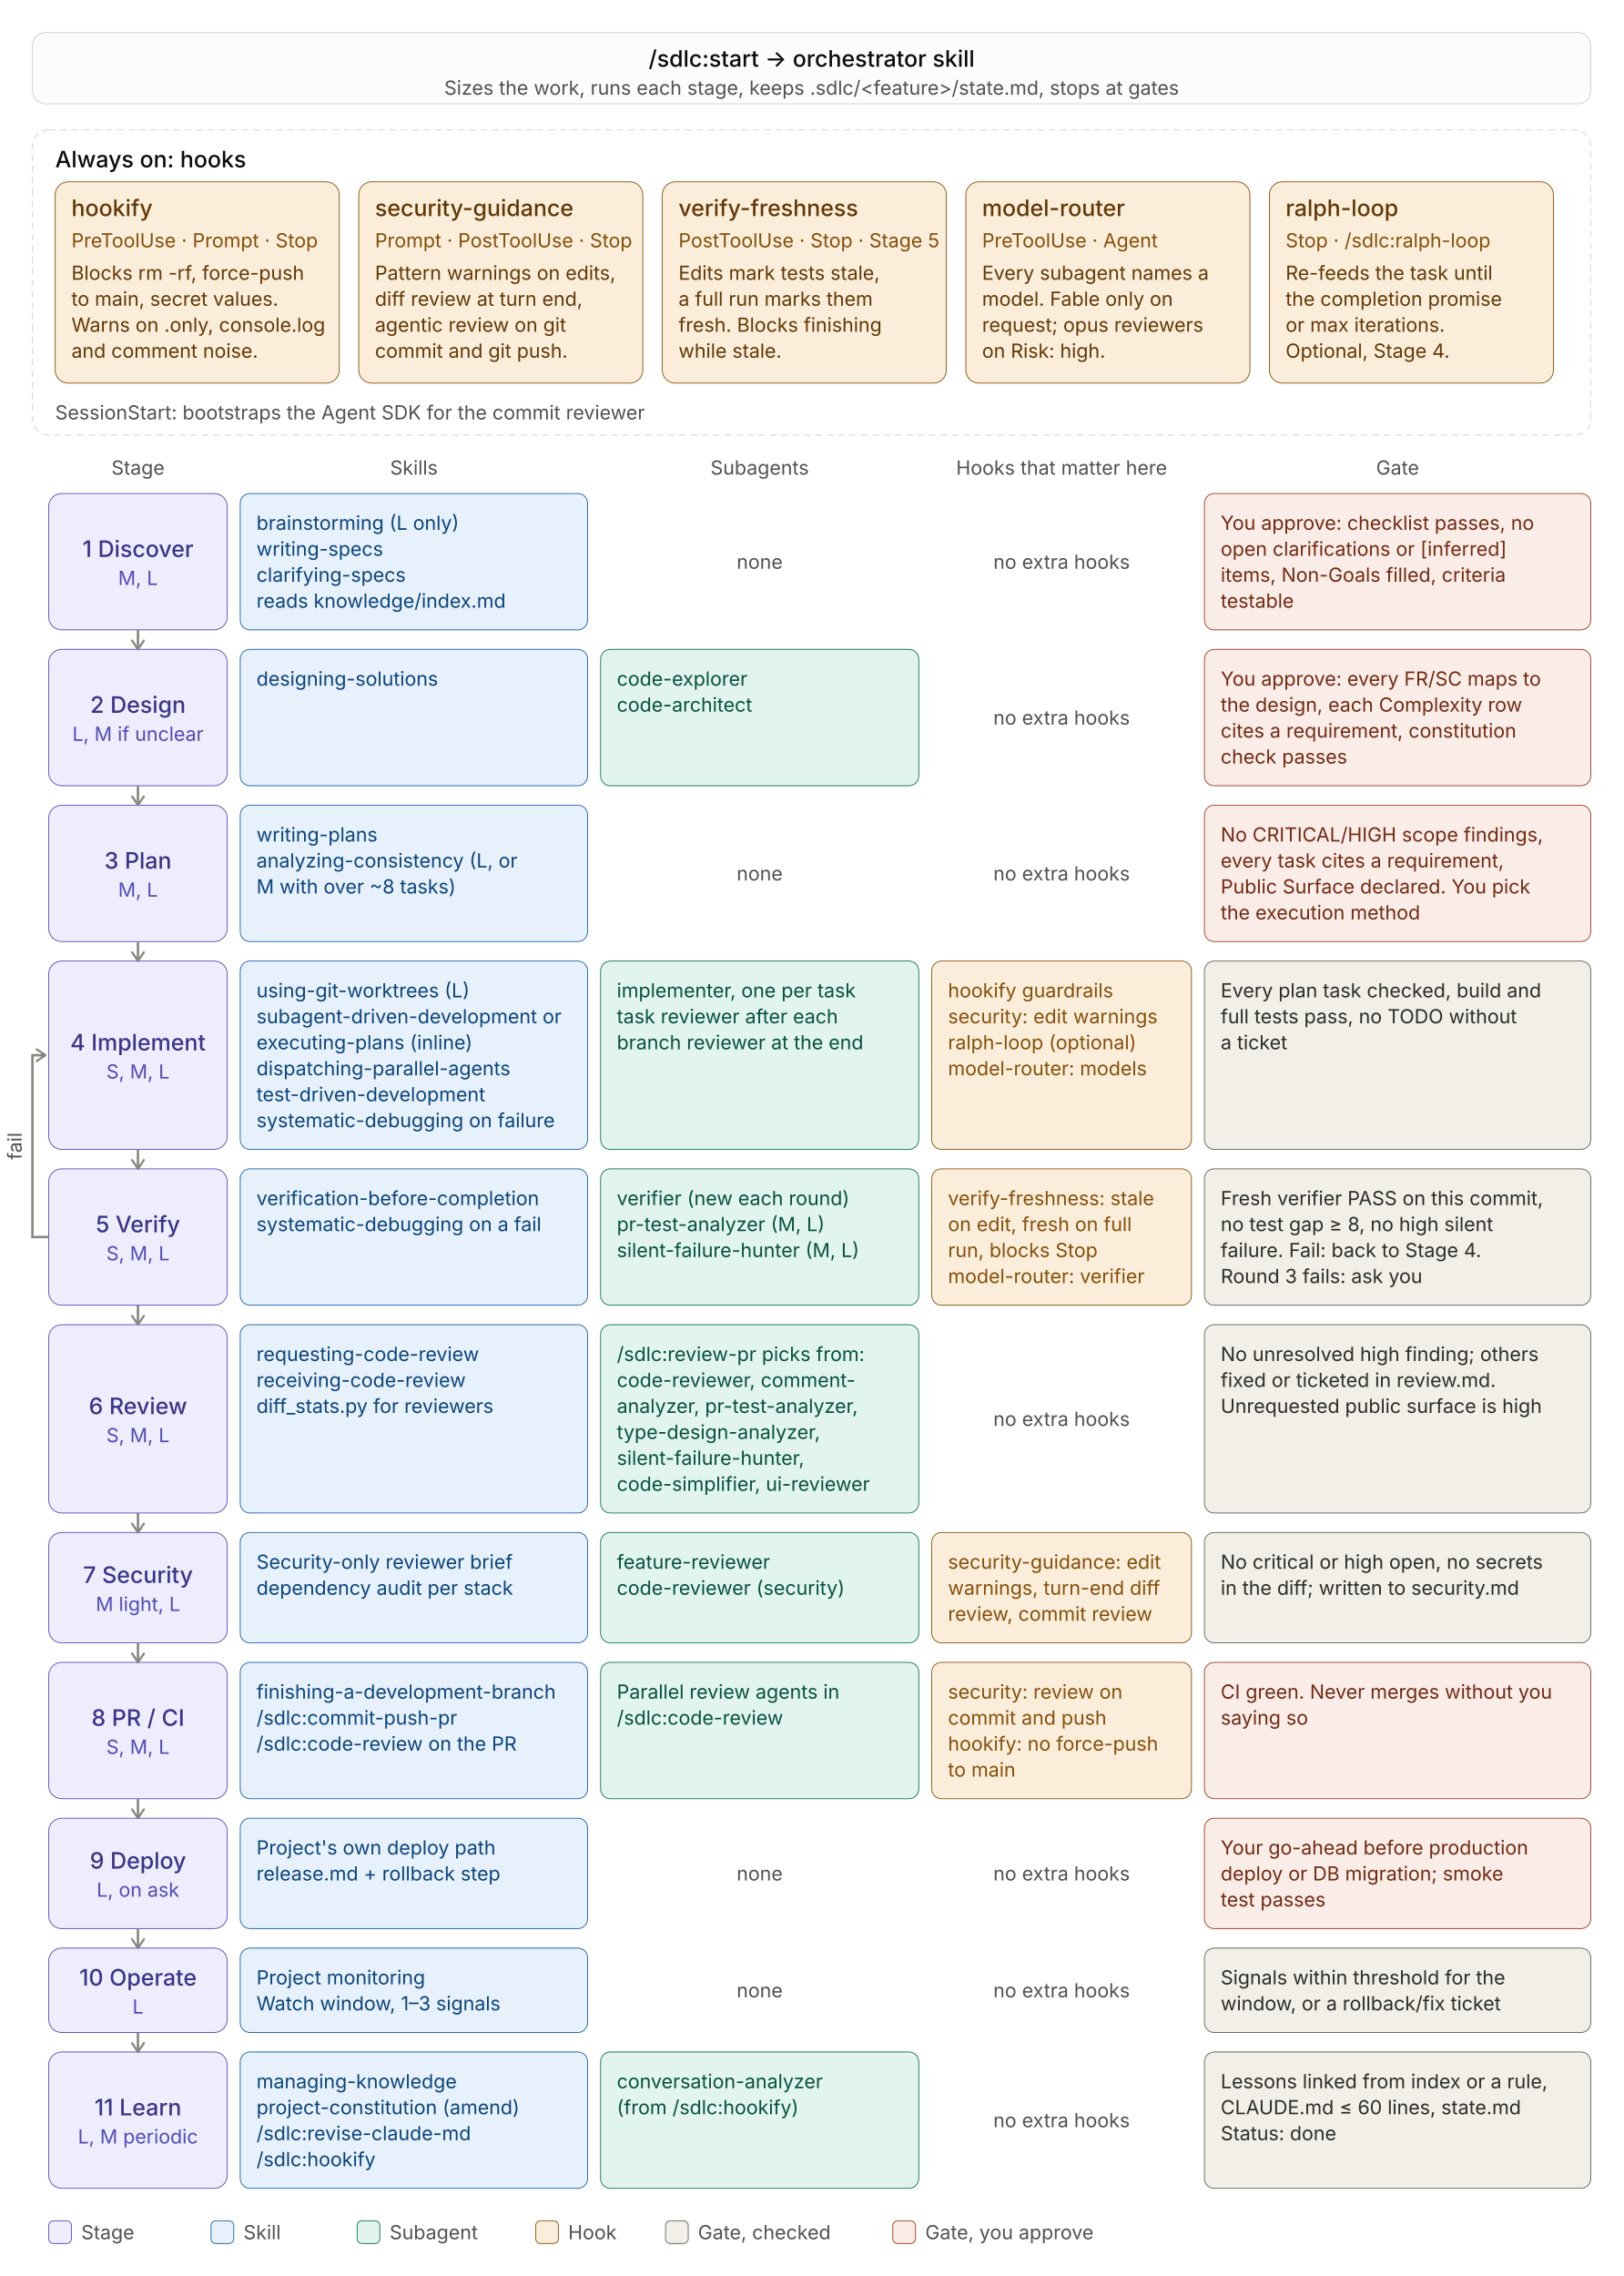
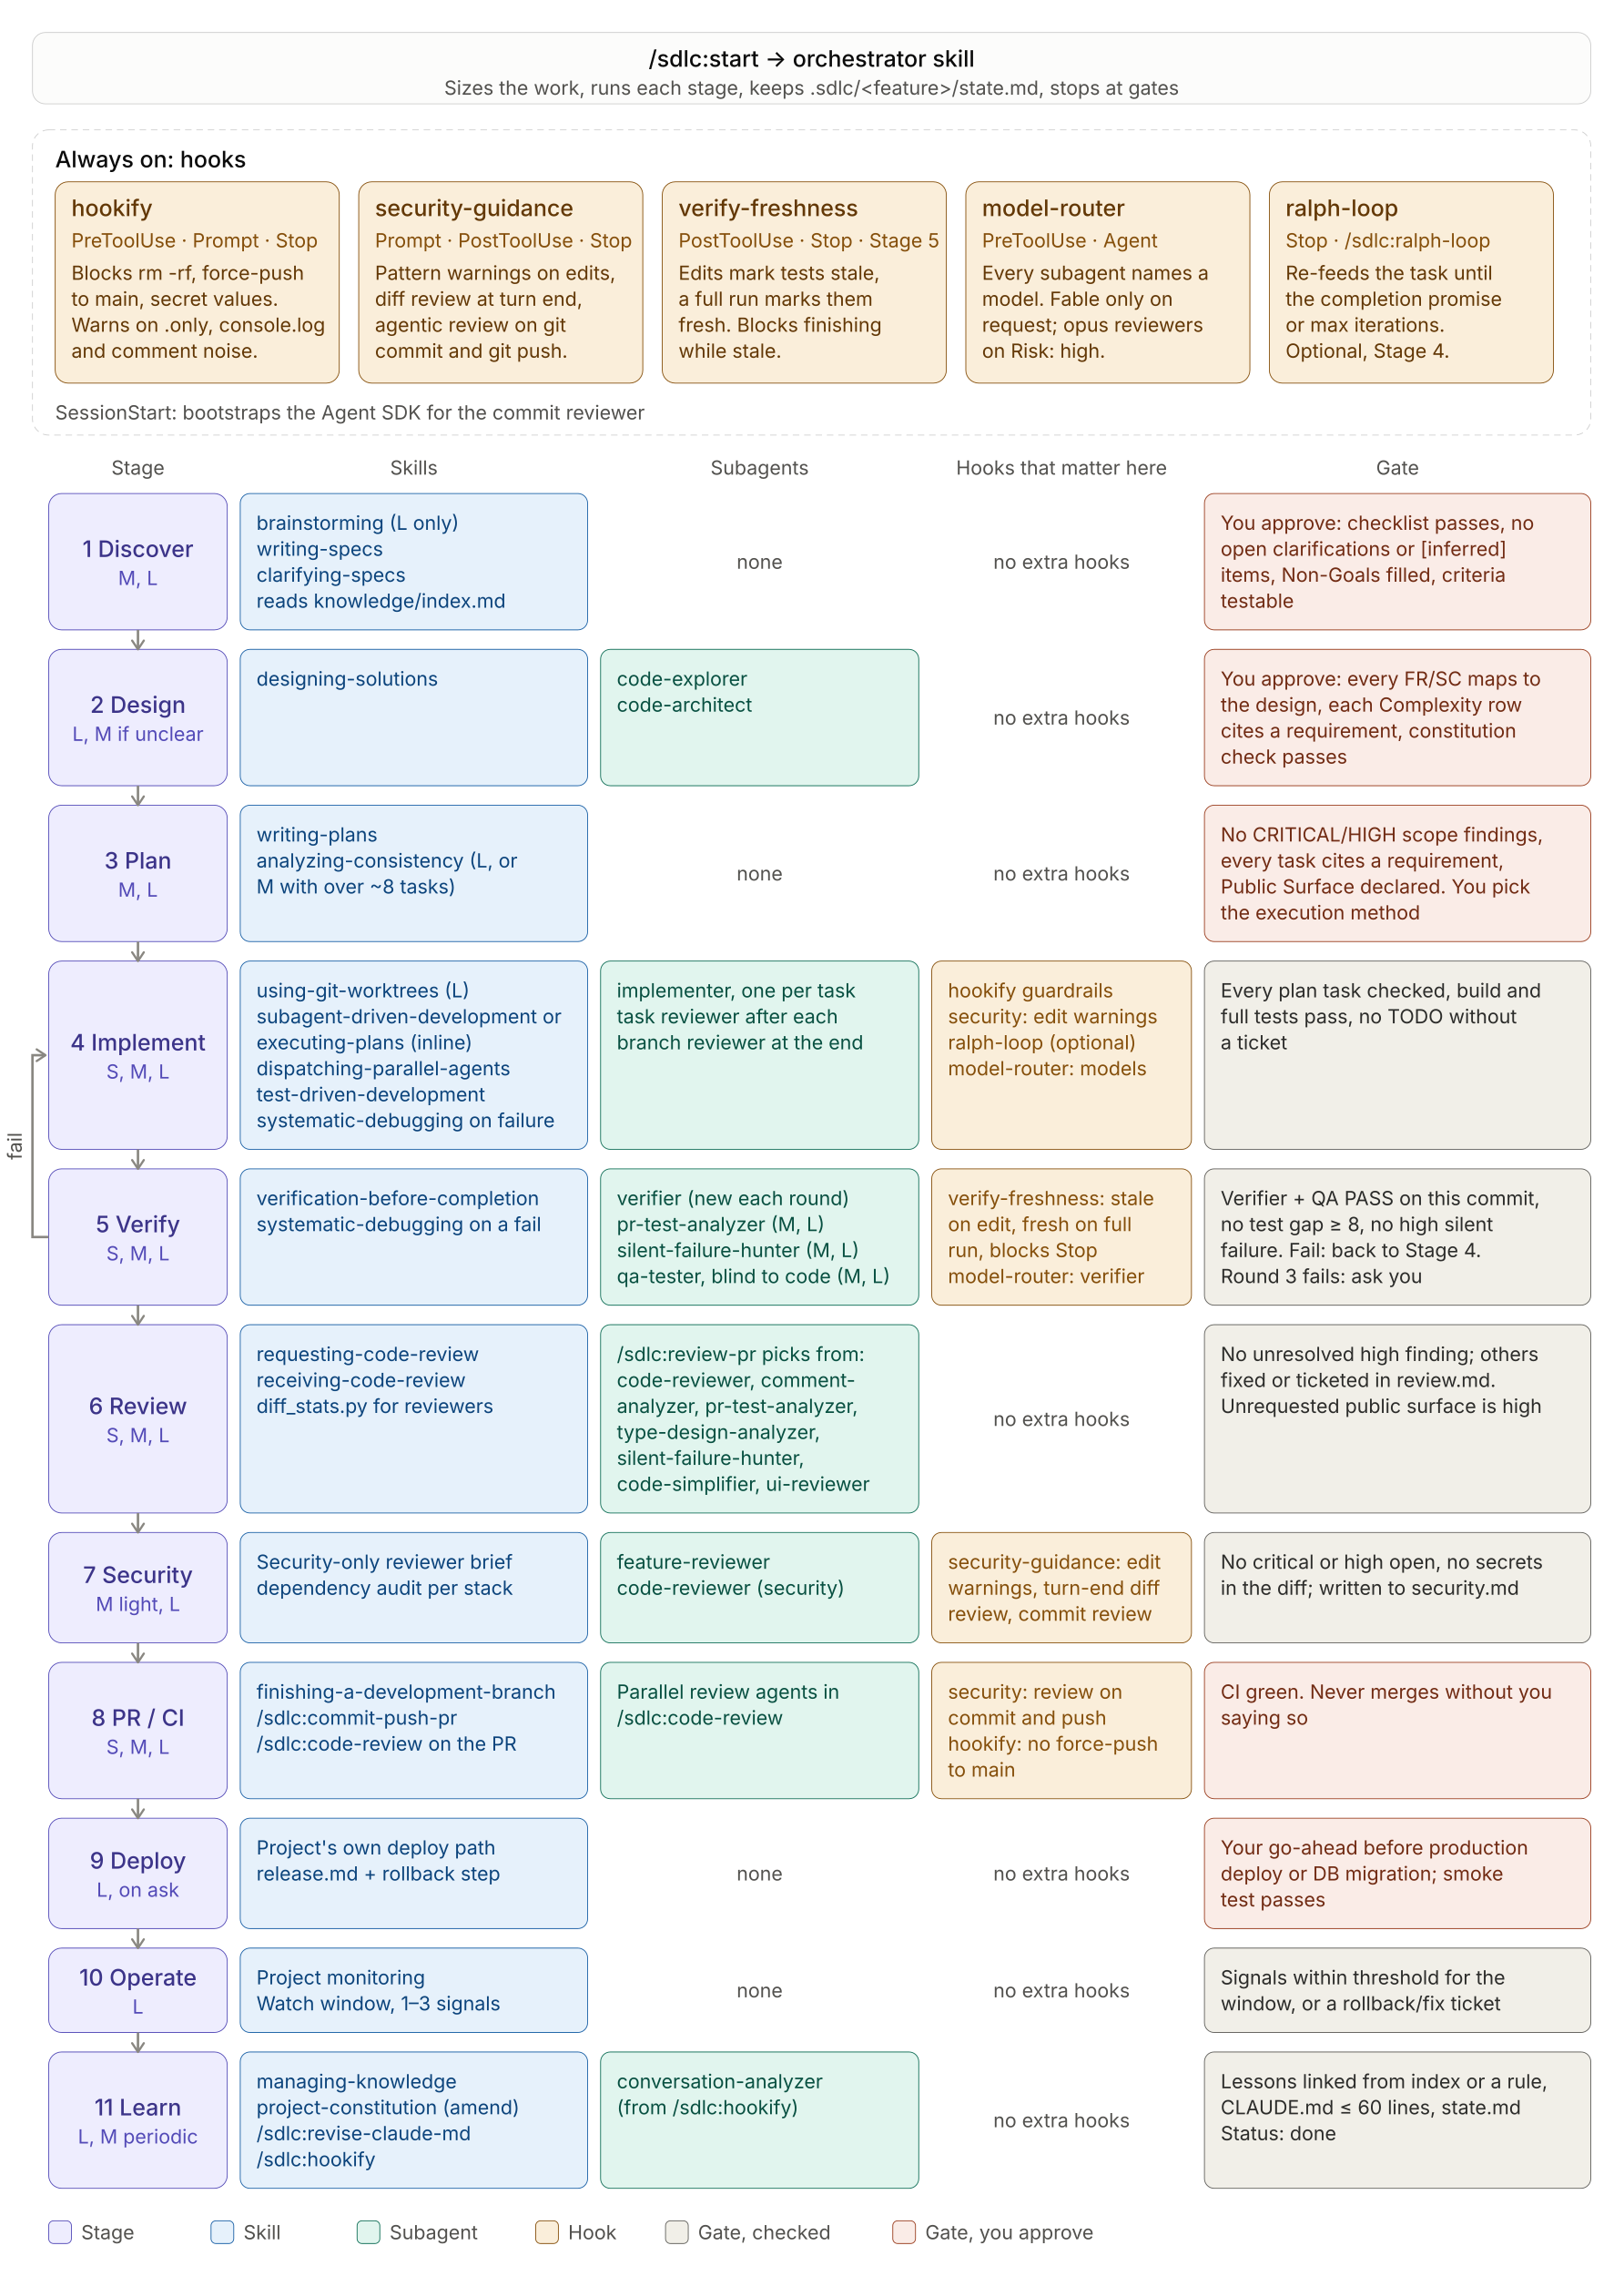
<svg xmlns="http://www.w3.org/2000/svg" width="100%" viewBox="0 0 1000 1402" role="img">
  <style>
text{font-family:anthropic-sans,-apple-system,"system-ui","Segoe UI",sans-serif;dominant-baseline:central;text-anchor:middle}
.a{fill:none;stroke:#898781;stroke-width:1.5}
.t{font-size:14px;font-weight:500;text-anchor:start}.s{font-size:12px;text-anchor:start}.c{text-anchor:middle!important}
.l{font-size:12px;fill:#52514e}.l[text-anchor=start]{text-anchor:start}
rect{stroke-width:.5}
.neutral rect{fill:#fcfcfb;stroke:rgba(11,11,11,.2)}.neutral .t{fill:#0b0b0b}.neutral .s{fill:#52514e}
.panel{fill:none;stroke:rgba(11,11,11,.2);stroke-dasharray:4 3}.panel+text{fill:#0b0b0b}
.stage rect{fill:#eeedfe;stroke:#534ab7}.stage .t{fill:#3c3489}.stage .s{fill:#534ab7}
.skill rect{fill:#e6f1fb;stroke:#185fa5}.skill .s{fill:#0c447c}
.agent rect{fill:#e1f5ee;stroke:#0f6e56}.agent .s{fill:#085041}
.hook rect{fill:#faeeda;stroke:#854f0b}.hook .t{fill:#633806}.hook .s{fill:#854f0b}
.gate rect{fill:#f1efe8;stroke:#5f5e5a}.gate .s{fill:#2c2c2a}
.approval rect{fill:#faece7;stroke:#993c1d}.approval .s{fill:#712b13}
@media (prefers-color-scheme:dark){
.a{stroke:#a09e96}.l{fill:#aaa8a2}
.neutral rect{fill:#262624;stroke:rgba(255,255,255,.2)}.neutral .t{fill:#f0efea}.neutral .s{fill:#aaa8a2}
.panel{stroke:rgba(255,255,255,.25)}.panel+text{fill:#f0efea}
.stage rect{fill:#26244a;stroke:#a098f0}.stage .t{fill:#cecbfa}.stage .s{fill:#a098f0}
.skill rect{fill:#102a44;stroke:#6aa8e6}.skill .s{fill:#b5d4f4}
.agent rect{fill:#0c3228;stroke:#5ac8a5}.agent .s{fill:#aae6d4}
.hook rect{fill:#3d2a10;stroke:#e0a04c}.hook .t{fill:#f5d9a8}.hook .s{fill:#e0a04c}
.gate rect{fill:#2e2d2a;stroke:#a09e96}.gate .s{fill:#d3d1c7}
.approval rect{fill:#401e14;stroke:#e68c6e}.approval .s{fill:#f5c8b9}
}
.hook .dim{fill:#633806}@media (prefers-color-scheme:dark){.hook .dim{fill:#f5d9a8}}</style>
  <defs>
    <marker id="arrow" viewBox="0 0 10 10" refX="8" refY="5" markerWidth="6" markerHeight="6" orient="auto-start-reverse">
      <path d="M2 1L8 5L2 9" fill="none" stroke="context-stroke" stroke-width="1.5" stroke-linecap="round" stroke-linejoin="round" />
    </marker>
  </defs>
  <g class="neutral">
    <rect x="20" y="20" width="960" height="44" rx="8" />
    <text class="t c" x="500" y="36">/sdlc:start → orchestrator skill</text>
    <text class="s c" x="500" y="54">Sizes the work, runs each stage, keeps .sdlc/&lt;feature&gt;/state.md, stops at gates</text>
  </g>
  <rect class="panel" x="20" y="80" width="960" height="188" rx="10" />
  <text class="t" x="34" y="98">Always on: hooks</text>
  <g class="hook">
    <rect x="34" y="112" width="175" height="124" rx="8" />
    <text class="t" x="44" y="128">hookify</text>
    <text class="s" x="44" y="148">PreToolUse · Prompt · Stop</text>
    <text class="s dim" x="44" y="168">Blocks rm -rf, force-push</text>
    <text class="s dim" x="44" y="184">to main, secret values.</text>
    <text class="s dim" x="44" y="200">Warns on .only, console.log</text>
    <text class="s dim" x="44" y="216">and comment noise.</text>
  </g>
  <g class="hook">
    <rect x="221" y="112" width="175" height="124" rx="8" />
    <text class="t" x="231" y="128">security-guidance</text>
    <text class="s" x="231" y="148">Prompt · PostToolUse · Stop</text>
    <text class="s dim" x="231" y="168">Pattern warnings on edits,</text>
    <text class="s dim" x="231" y="184">diff review at turn end,</text>
    <text class="s dim" x="231" y="200">agentic review on git</text>
    <text class="s dim" x="231" y="216">commit and git push.</text>
  </g>
  <g class="hook">
    <rect x="408" y="112" width="175" height="124" rx="8" />
    <text class="t" x="418" y="128">verify-freshness</text>
    <text class="s" x="418" y="148">PostToolUse · Stop · Stage 5</text>
    <text class="s dim" x="418" y="168">Edits mark tests stale,</text>
    <text class="s dim" x="418" y="184">a full run marks them</text>
    <text class="s dim" x="418" y="200">fresh. Blocks finishing</text>
    <text class="s dim" x="418" y="216">while stale.</text>
  </g>
  <g class="hook">
    <rect x="595" y="112" width="175" height="124" rx="8" />
    <text class="t" x="605" y="128">model-router</text>
    <text class="s" x="605" y="148">PreToolUse · Agent</text>
    <text class="s dim" x="605" y="168">Every subagent names a</text>
    <text class="s dim" x="605" y="184">model. Fable only on</text>
    <text class="s dim" x="605" y="200">request; opus reviewers</text>
    <text class="s dim" x="605" y="216">on Risk: high.</text>
  </g>
  <g class="hook">
    <rect x="782" y="112" width="175" height="124" rx="8" />
    <text class="t" x="792" y="128">ralph-loop</text>
    <text class="s" x="792" y="148">Stop · /sdlc:ralph-loop</text>
    <text class="s dim" x="792" y="168">Re-feeds the task until</text>
    <text class="s dim" x="792" y="184">the completion promise</text>
    <text class="s dim" x="792" y="200">or max iterations.</text>
    <text class="s dim" x="792" y="216">Optional, Stage 4.</text>
  </g>
  <text class="l" x="34" y="254" text-anchor="start">SessionStart: bootstraps the Agent SDK for the commit reviewer</text>
  <text class="l" x="85.0" y="288">Stage</text>
  <text class="l" x="255.0" y="288">Skills</text>
  <text class="l" x="468.0" y="288">Subagents</text>
  <text class="l" x="654.0" y="288">Hooks that matter here</text>
  <text class="l" x="861.0" y="288">Gate</text>
  <g class="stage">
    <rect x="30" y="304" width="110" height="84" rx="8" />
    <text class="t c" x="85.0" y="338">1 Discover</text>
    <text class="s c" x="85.0" y="356">M, L</text>
  </g>
  <g class="skill">
    <rect x="148" y="304" width="214" height="84" rx="6" />
    <text class="s" x="158" y="322">brainstorming (L only)</text>
    <text class="s" x="158" y="338">writing-specs</text>
    <text class="s" x="158" y="354">clarifying-specs</text>
    <text class="s" x="158" y="370">reads knowledge/index.md</text>
  </g>
  <text class="l" x="468.0" y="346">none</text>
  <text class="l" x="654.0" y="346">no extra hooks</text>
  <g class="approval">
    <rect x="742" y="304" width="238" height="84" rx="6" />
    <text class="s" x="752" y="322">You approve: checklist passes, no</text>
    <text class="s" x="752" y="338">open clarifications or [inferred]</text>
    <text class="s" x="752" y="354">items, Non-Goals filled, criteria</text>
    <text class="s" x="752" y="370">testable</text>
  </g>
  <g class="stage">
    <rect x="30" y="400" width="110" height="84" rx="8" />
    <text class="t c" x="85.0" y="434">2 Design</text>
    <text class="s c" x="85.0" y="452">L, M if unclear</text>
  </g>
  <line class="a" marker-end="url(#arrow)" x1="85.0" y1="388" x2="85.0" y2="400" />
  <g class="skill">
    <rect x="148" y="400" width="214" height="84" rx="6" />
    <text class="s" x="158" y="418">designing-solutions</text>
  </g>
  <g class="agent">
    <rect x="370" y="400" width="196" height="84" rx="6" />
    <text class="s" x="380" y="418">code-explorer</text>
    <text class="s" x="380" y="434">code-architect</text>
  </g>
  <text class="l" x="654.0" y="442">no extra hooks</text>
  <g class="approval">
    <rect x="742" y="400" width="238" height="84" rx="6" />
    <text class="s" x="752" y="418">You approve: every FR/SC maps to</text>
    <text class="s" x="752" y="434">the design, each Complexity row</text>
    <text class="s" x="752" y="450">cites a requirement, constitution</text>
    <text class="s" x="752" y="466">check passes</text>
  </g>
  <g class="stage">
    <rect x="30" y="496" width="110" height="84" rx="8" />
    <text class="t c" x="85.0" y="530">3 Plan</text>
    <text class="s c" x="85.0" y="548">M, L</text>
  </g>
  <line class="a" marker-end="url(#arrow)" x1="85.0" y1="484" x2="85.0" y2="496" />
  <g class="skill">
    <rect x="148" y="496" width="214" height="84" rx="6" />
    <text class="s" x="158" y="514">writing-plans</text>
    <text class="s" x="158" y="530">analyzing-consistency (L, or</text>
    <text class="s" x="158" y="546">M with over ~8 tasks)</text>
  </g>
  <text class="l" x="468.0" y="538">none</text>
  <text class="l" x="654.0" y="538">no extra hooks</text>
  <g class="approval">
    <rect x="742" y="496" width="238" height="84" rx="6" />
    <text class="s" x="752" y="514">No CRITICAL/HIGH scope findings,</text>
    <text class="s" x="752" y="530">every task cites a requirement,</text>
    <text class="s" x="752" y="546">Public Surface declared. You pick</text>
    <text class="s" x="752" y="562">the execution method</text>
  </g>
  <g class="stage">
    <rect x="30" y="592" width="110" height="116" rx="8" />
    <text class="t c" x="85.0" y="642">4 Implement</text>
    <text class="s c" x="85.0" y="660">S, M, L</text>
  </g>
  <line class="a" marker-end="url(#arrow)" x1="85.0" y1="580" x2="85.0" y2="592" />
  <g class="skill">
    <rect x="148" y="592" width="214" height="116" rx="6" />
    <text class="s" x="158" y="610">using-git-worktrees (L)</text>
    <text class="s" x="158" y="626">subagent-driven-development or</text>
    <text class="s" x="158" y="642">executing-plans (inline)</text>
    <text class="s" x="158" y="658">dispatching-parallel-agents</text>
    <text class="s" x="158" y="674">test-driven-development</text>
    <text class="s" x="158" y="690">systematic-debugging on failure</text>
  </g>
  <g class="agent">
    <rect x="370" y="592" width="196" height="116" rx="6" />
    <text class="s" x="380" y="610">implementer, one per task</text>
    <text class="s" x="380" y="626">task reviewer after each</text>
    <text class="s" x="380" y="642">branch reviewer at the end</text>
  </g>
  <g class="hook">
    <rect x="574" y="592" width="160" height="116" rx="6" />
    <text class="s" x="584" y="610">hookify guardrails</text>
    <text class="s" x="584" y="626">security: edit warnings</text>
    <text class="s" x="584" y="642">ralph-loop (optional)</text>
    <text class="s" x="584" y="658">model-router: models</text>
  </g>
  <g class="gate">
    <rect x="742" y="592" width="238" height="116" rx="6" />
    <text class="s" x="752" y="610">Every plan task checked, build and</text>
    <text class="s" x="752" y="626">full tests pass, no TODO without</text>
    <text class="s" x="752" y="642">a ticket</text>
  </g>
  <g class="stage">
    <rect x="30" y="720" width="110" height="84" rx="8" />
    <text class="t c" x="85.0" y="754">5 Verify</text>
    <text class="s c" x="85.0" y="772">S, M, L</text>
  </g>
  <line class="a" marker-end="url(#arrow)" x1="85.0" y1="708" x2="85.0" y2="720" />
  <g class="skill">
    <rect x="148" y="720" width="214" height="84" rx="6" />
    <text class="s" x="158" y="738">verification-before-completion</text>
    <text class="s" x="158" y="754">systematic-debugging on a fail</text>
  </g>
  <g class="agent">
    <rect x="370" y="720" width="196" height="84" rx="6" />
    <text class="s" x="380" y="738">verifier (new each round)</text>
    <text class="s" x="380" y="754">pr-test-analyzer (M, L)</text>
    <text class="s" x="380" y="770">silent-failure-hunter (M, L)</text>
+     <text class="s" x="380" y="786">qa-tester, blind to code (M, L)</text>
  </g>
  <g class="hook">
    <rect x="574" y="720" width="160" height="84" rx="6" />
    <text class="s" x="584" y="738">verify-freshness: stale</text>
    <text class="s" x="584" y="754">on edit, fresh on full</text>
    <text class="s" x="584" y="770">run, blocks Stop</text>
    <text class="s" x="584" y="786">model-router: verifier</text>
  </g>
  <g class="gate">
    <rect x="742" y="720" width="238" height="84" rx="6" />
-     <text class="s" x="752" y="738">Fresh verifier PASS on this commit,</text>
+     <text class="s" x="752" y="738">Verifier + QA PASS on this commit,</text>
    <text class="s" x="752" y="754">no test gap ≥ 8, no high silent</text>
    <text class="s" x="752" y="770">failure. Fail: back to Stage 4.</text>
    <text class="s" x="752" y="786">Round 3 fails: ask you</text>
  </g>
  <g class="stage">
    <rect x="30" y="816" width="110" height="116" rx="8" />
    <text class="t c" x="85.0" y="866">6 Review</text>
    <text class="s c" x="85.0" y="884">S, M, L</text>
  </g>
  <line class="a" marker-end="url(#arrow)" x1="85.0" y1="804" x2="85.0" y2="816" />
  <g class="skill">
    <rect x="148" y="816" width="214" height="116" rx="6" />
    <text class="s" x="158" y="834">requesting-code-review</text>
    <text class="s" x="158" y="850">receiving-code-review</text>
    <text class="s" x="158" y="866">diff_stats.py for reviewers</text>
  </g>
  <g class="agent">
    <rect x="370" y="816" width="196" height="116" rx="6" />
    <text class="s" x="380" y="834">/sdlc:review-pr picks from:</text>
    <text class="s" x="380" y="850">code-reviewer, comment-</text>
    <text class="s" x="380" y="866">analyzer, pr-test-analyzer,</text>
    <text class="s" x="380" y="882">type-design-analyzer,</text>
    <text class="s" x="380" y="898">silent-failure-hunter,</text>
    <text class="s" x="380" y="914">code-simplifier, ui-reviewer</text>
  </g>
  <text class="l" x="654.0" y="874">no extra hooks</text>
  <g class="gate">
    <rect x="742" y="816" width="238" height="116" rx="6" />
    <text class="s" x="752" y="834">No unresolved high finding; others</text>
    <text class="s" x="752" y="850">fixed or ticketed in review.md.</text>
    <text class="s" x="752" y="866">Unrequested public surface is high</text>
  </g>
  <g class="stage">
    <rect x="30" y="944" width="110" height="68" rx="8" />
    <text class="t c" x="85.0" y="970">7 Security</text>
    <text class="s c" x="85.0" y="988">M light, L</text>
  </g>
  <line class="a" marker-end="url(#arrow)" x1="85.0" y1="932" x2="85.0" y2="944" />
  <g class="skill">
    <rect x="148" y="944" width="214" height="68" rx="6" />
    <text class="s" x="158" y="962">Security-only reviewer brief</text>
    <text class="s" x="158" y="978">dependency audit per stack</text>
  </g>
  <g class="agent">
    <rect x="370" y="944" width="196" height="68" rx="6" />
    <text class="s" x="380" y="962">feature-reviewer</text>
    <text class="s" x="380" y="978">code-reviewer (security)</text>
  </g>
  <g class="hook">
    <rect x="574" y="944" width="160" height="68" rx="6" />
    <text class="s" x="584" y="962">security-guidance: edit</text>
    <text class="s" x="584" y="978">warnings, turn-end diff</text>
    <text class="s" x="584" y="994">review, commit review</text>
  </g>
  <g class="gate">
    <rect x="742" y="944" width="238" height="68" rx="6" />
    <text class="s" x="752" y="962">No critical or high open, no secrets</text>
    <text class="s" x="752" y="978">in the diff; written to security.md</text>
  </g>
  <g class="stage">
    <rect x="30" y="1024" width="110" height="84" rx="8" />
    <text class="t c" x="85.0" y="1058">8 PR / CI</text>
    <text class="s c" x="85.0" y="1076">S, M, L</text>
  </g>
  <line class="a" marker-end="url(#arrow)" x1="85.0" y1="1012" x2="85.0" y2="1024" />
  <g class="skill">
    <rect x="148" y="1024" width="214" height="84" rx="6" />
    <text class="s" x="158" y="1042">finishing-a-development-branch</text>
    <text class="s" x="158" y="1058">/sdlc:commit-push-pr</text>
    <text class="s" x="158" y="1074">/sdlc:code-review on the PR</text>
  </g>
  <g class="agent">
    <rect x="370" y="1024" width="196" height="84" rx="6" />
    <text class="s" x="380" y="1042">Parallel review agents in</text>
    <text class="s" x="380" y="1058">/sdlc:code-review</text>
  </g>
  <g class="hook">
    <rect x="574" y="1024" width="160" height="84" rx="6" />
    <text class="s" x="584" y="1042">security: review on</text>
    <text class="s" x="584" y="1058">commit and push</text>
    <text class="s" x="584" y="1074">hookify: no force-push</text>
    <text class="s" x="584" y="1090">to main</text>
  </g>
  <g class="approval">
    <rect x="742" y="1024" width="238" height="84" rx="6" />
    <text class="s" x="752" y="1042">CI green. Never merges without you</text>
    <text class="s" x="752" y="1058">saying so</text>
  </g>
  <g class="stage">
    <rect x="30" y="1120" width="110" height="68" rx="8" />
    <text class="t c" x="85.0" y="1146">9 Deploy</text>
    <text class="s c" x="85.0" y="1164">L, on ask</text>
  </g>
  <line class="a" marker-end="url(#arrow)" x1="85.0" y1="1108" x2="85.0" y2="1120" />
  <g class="skill">
    <rect x="148" y="1120" width="214" height="68" rx="6" />
    <text class="s" x="158" y="1138">Project's own deploy path</text>
    <text class="s" x="158" y="1154">release.md + rollback step</text>
  </g>
  <text class="l" x="468.0" y="1154">none</text>
  <text class="l" x="654.0" y="1154">no extra hooks</text>
  <g class="approval">
    <rect x="742" y="1120" width="238" height="68" rx="6" />
    <text class="s" x="752" y="1138">Your go-ahead before production</text>
    <text class="s" x="752" y="1154">deploy or DB migration; smoke</text>
    <text class="s" x="752" y="1170">test passes</text>
  </g>
  <g class="stage">
    <rect x="30" y="1200" width="110" height="52" rx="8" />
    <text class="t c" x="85.0" y="1218">10 Operate</text>
    <text class="s c" x="85.0" y="1236">L</text>
  </g>
  <line class="a" marker-end="url(#arrow)" x1="85.0" y1="1188" x2="85.0" y2="1200" />
  <g class="skill">
    <rect x="148" y="1200" width="214" height="52" rx="6" />
    <text class="s" x="158" y="1218">Project monitoring</text>
    <text class="s" x="158" y="1234">Watch window, 1–3 signals</text>
  </g>
  <text class="l" x="468.0" y="1226">none</text>
  <text class="l" x="654.0" y="1226">no extra hooks</text>
  <g class="gate">
    <rect x="742" y="1200" width="238" height="52" rx="6" />
    <text class="s" x="752" y="1218">Signals within threshold for the</text>
    <text class="s" x="752" y="1234">window, or a rollback/fix ticket</text>
  </g>
  <g class="stage">
    <rect x="30" y="1264" width="110" height="84" rx="8" />
    <text class="t c" x="85.0" y="1298">11 Learn</text>
    <text class="s c" x="85.0" y="1316">L, M periodic</text>
  </g>
  <line class="a" marker-end="url(#arrow)" x1="85.0" y1="1252" x2="85.0" y2="1264" />
  <g class="skill">
    <rect x="148" y="1264" width="214" height="84" rx="6" />
    <text class="s" x="158" y="1282">managing-knowledge</text>
    <text class="s" x="158" y="1298">project-constitution (amend)</text>
    <text class="s" x="158" y="1314">/sdlc:revise-claude-md</text>
    <text class="s" x="158" y="1330">/sdlc:hookify</text>
  </g>
  <g class="agent">
    <rect x="370" y="1264" width="196" height="84" rx="6" />
    <text class="s" x="380" y="1282">conversation-analyzer</text>
    <text class="s" x="380" y="1298">(from /sdlc:hookify)</text>
  </g>
  <text class="l" x="654.0" y="1306">no extra hooks</text>
  <g class="gate">
    <rect x="742" y="1264" width="238" height="84" rx="6" />
    <text class="s" x="752" y="1282">Lessons linked from index or a rule,</text>
    <text class="s" x="752" y="1298">CLAUDE.md ≤ 60 lines, state.md</text>
    <text class="s" x="752" y="1314">Status: done</text>
  </g>
  <path class="a loop" marker-end="url(#arrow)" d="M30 762 L20 762 L20 650 L28 650" />
  <text class="l" transform="rotate(-90 9 706)" x="9" y="706">fail</text>
  <g class="stage">
    <rect x="30" y="1368" width="14" height="14" rx="3" />
  </g>
  <text class="l" text-anchor="start" x="50" y="1375">Stage</text>
  <g class="skill">
    <rect x="130" y="1368" width="14" height="14" rx="3" />
  </g>
  <text class="l" text-anchor="start" x="150" y="1375">Skill</text>
  <g class="agent">
    <rect x="220" y="1368" width="14" height="14" rx="3" />
  </g>
  <text class="l" text-anchor="start" x="240" y="1375">Subagent</text>
  <g class="hook">
    <rect x="330" y="1368" width="14" height="14" rx="3" />
  </g>
  <text class="l" text-anchor="start" x="350" y="1375">Hook</text>
  <g class="gate">
    <rect x="410" y="1368" width="14" height="14" rx="3" />
  </g>
  <text class="l" text-anchor="start" x="430" y="1375">Gate, checked</text>
  <g class="approval">
    <rect x="550" y="1368" width="14" height="14" rx="3" />
  </g>
  <text class="l" text-anchor="start" x="570" y="1375">Gate, you approve</text>
</svg>
